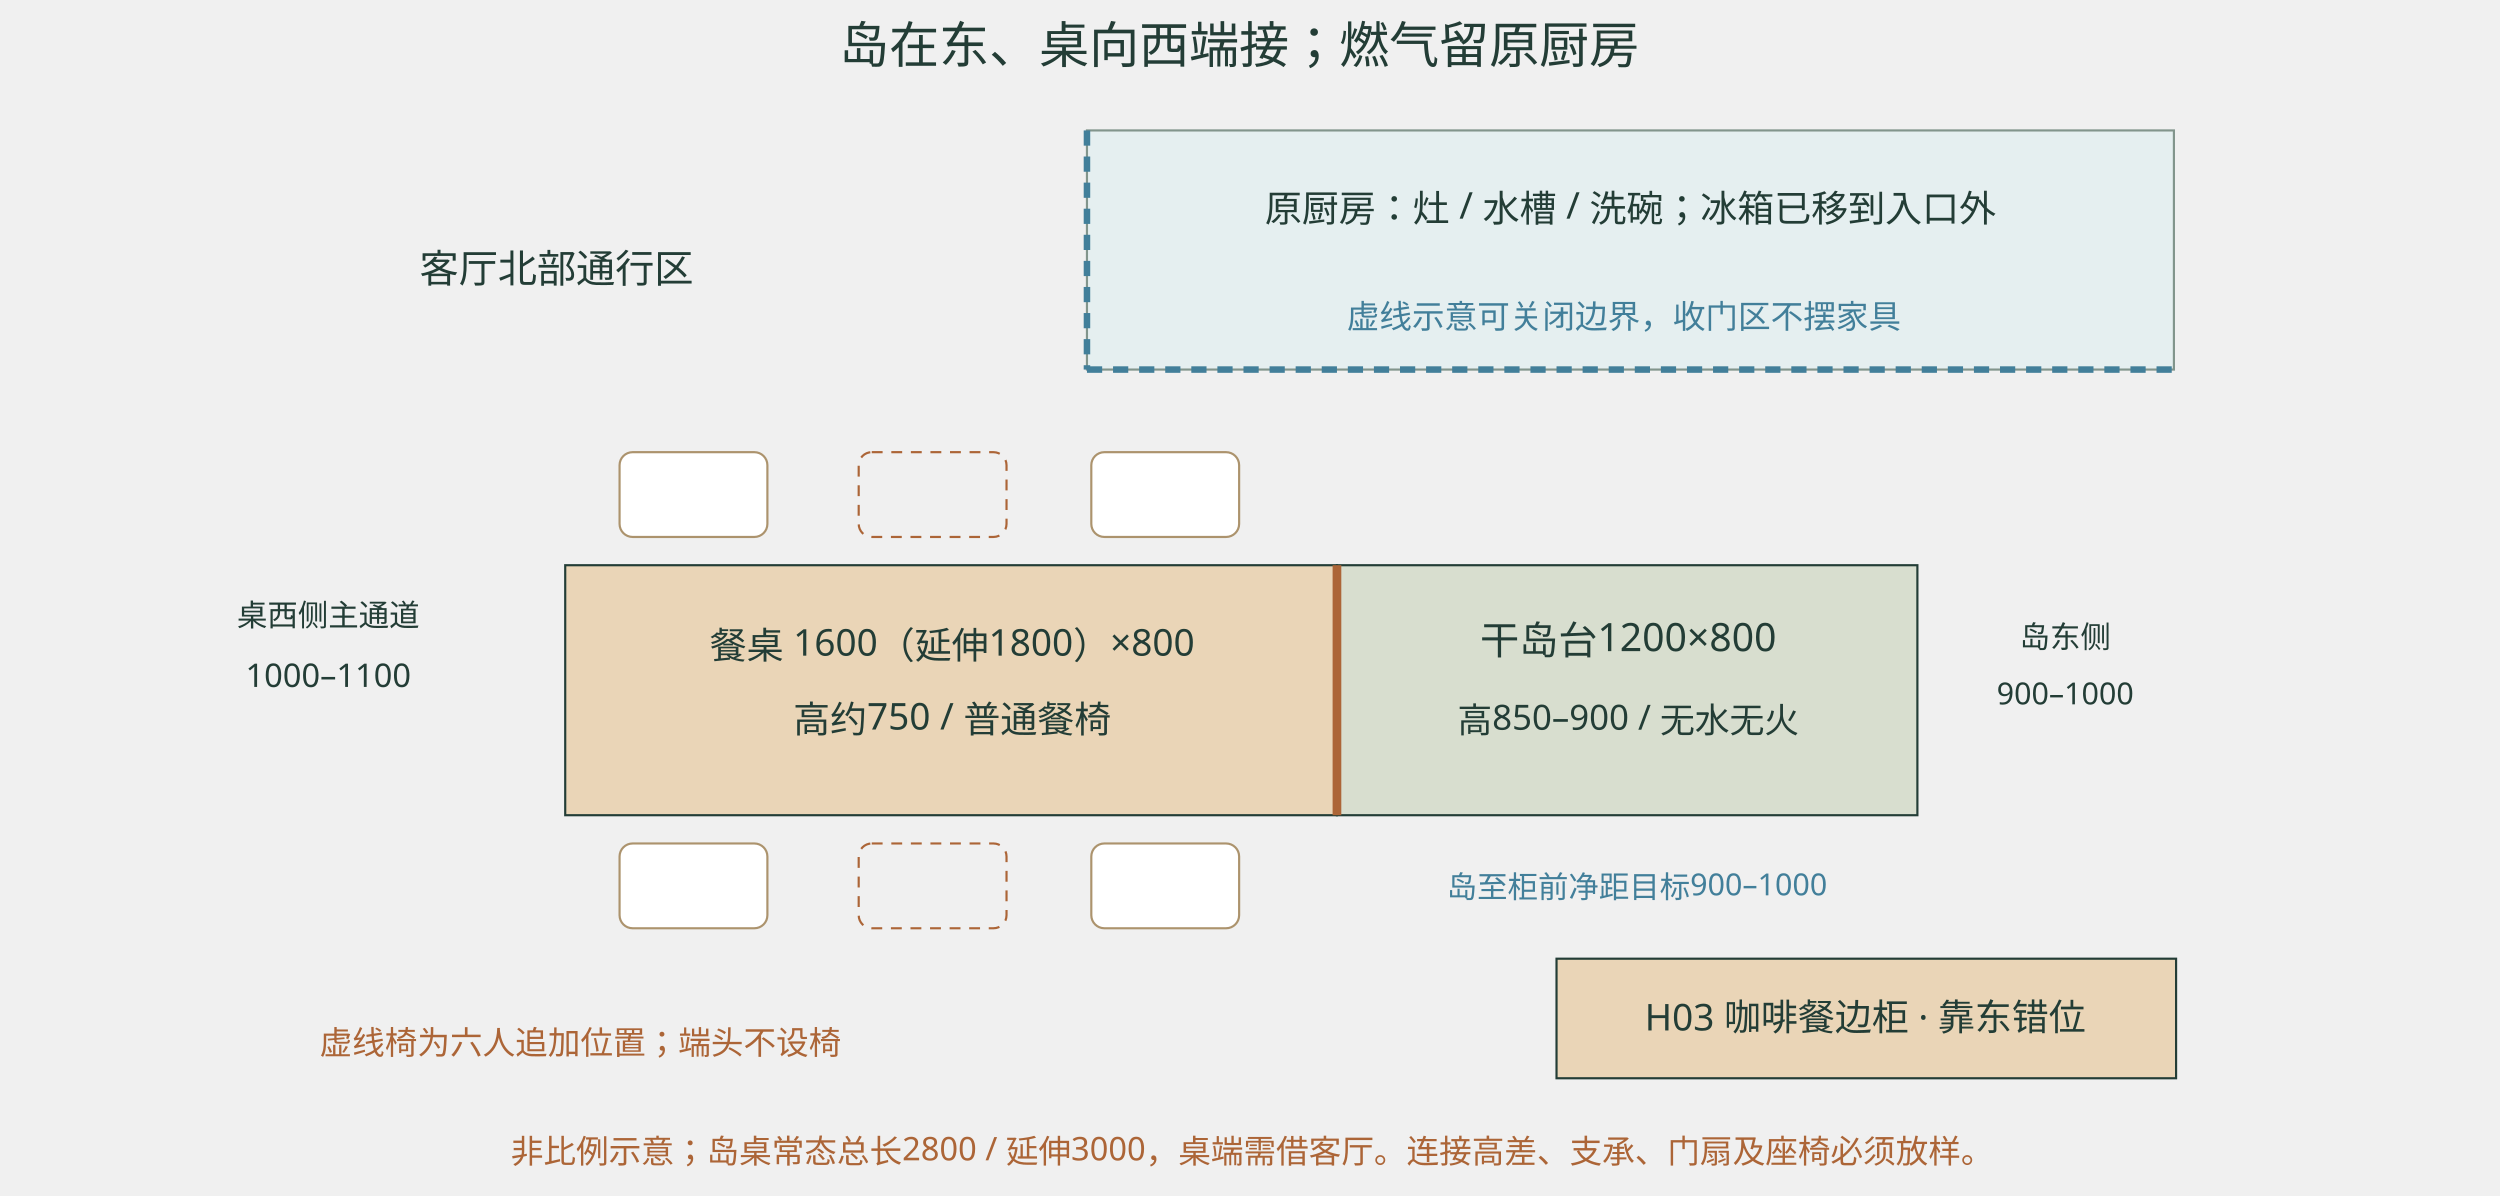
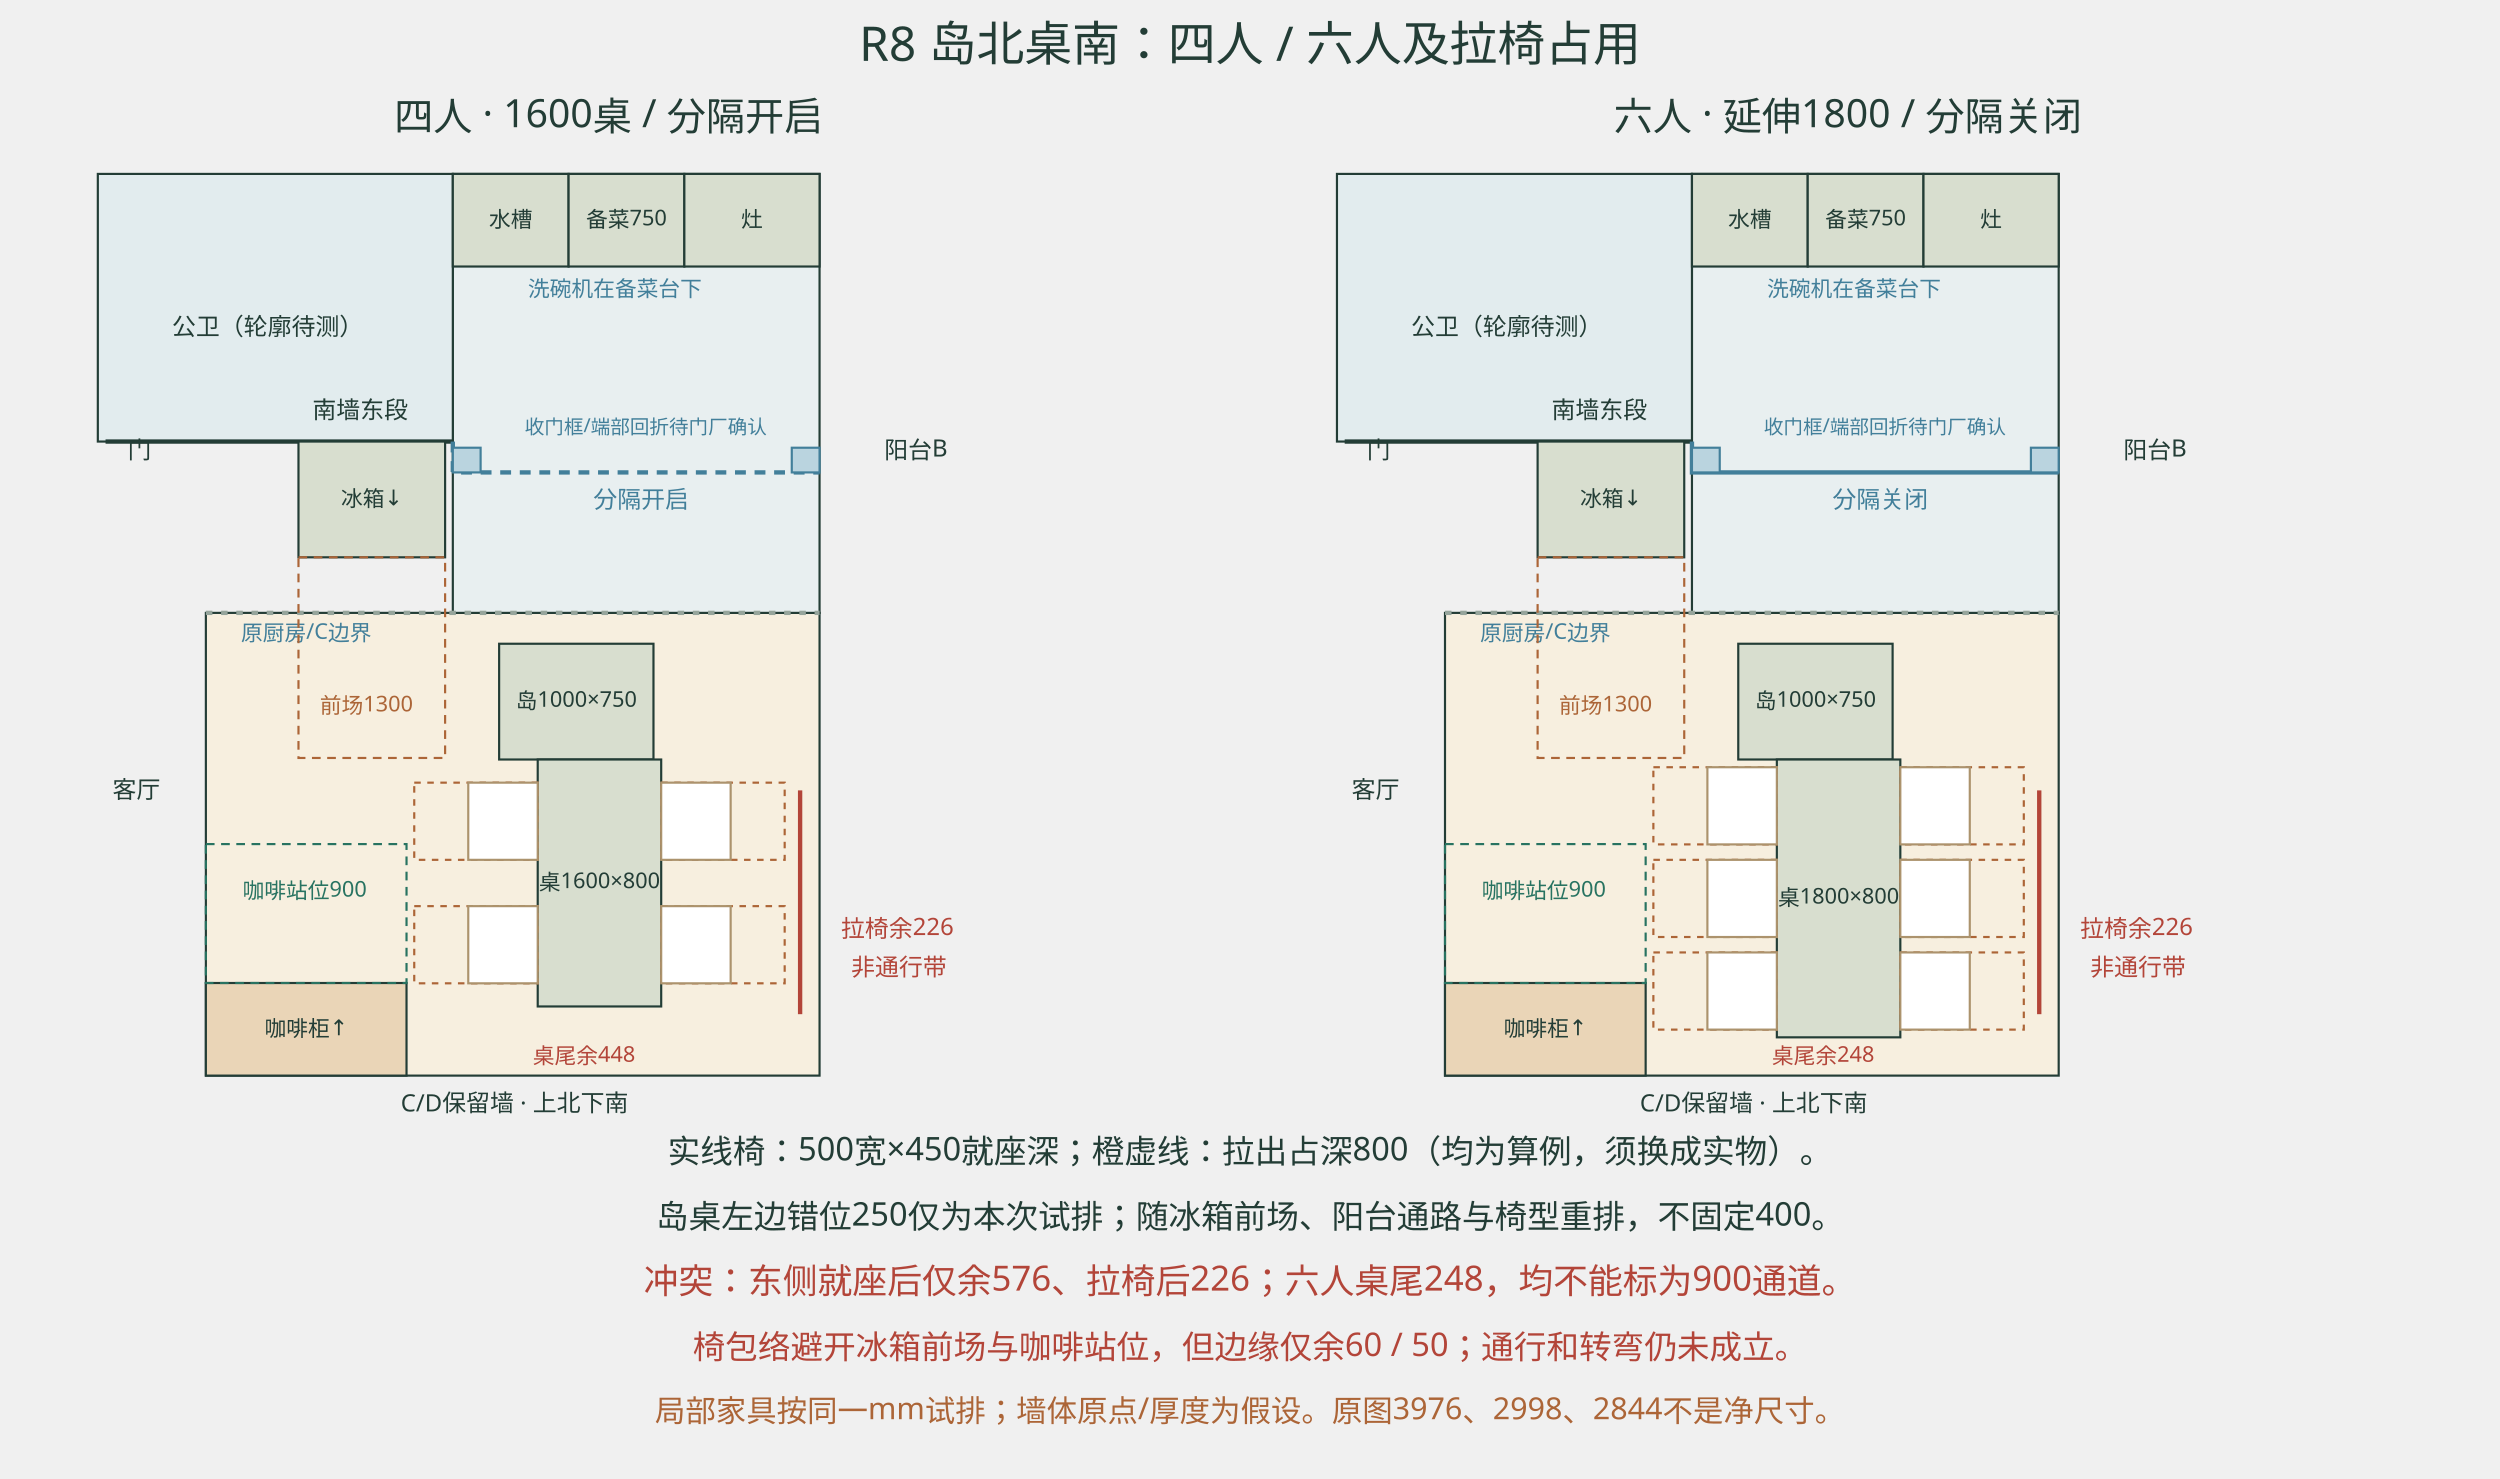
- <svg xmlns="http://www.w3.org/2000/svg" viewBox="0 0 1150 550" role="img" aria-label="岛桌相连与厨房门关闭边界概念">
+ <svg xmlns="http://www.w3.org/2000/svg" viewBox="0 0 1150 680" role="img" aria-label="R8 岛北桌南：四人 / 六人及拉椅占用">
+   <defs>
+     <marker id="route-arrow" markerWidth="7" markerHeight="7" refX="5" refY="3" orient="auto">
+       <path d="M0 0L6 3L0 6Z" fill="#287361" />
+     </marker>
+   </defs>
  <g font-family="Microsoft YaHei, sans-serif">
-     <text x="570" y="29" font-size="23" fill="#233d36" text-anchor="middle">岛在东、桌向西端接；燃气留原厨房</text>
-     <rect x="500" y="60" width="500" height="110" rx="0" fill="#e5eff0" stroke="#82958c" />
-     <text x="750" y="102" font-size="17" fill="#233d36" text-anchor="middle">原厨房：灶 / 水槽 / 洗碗；冰箱已移到入口外</text>
-     <line x1="500" y1="60" x2="500" y2="170" stroke="#427f9a" stroke-width="3" stroke-dasharray="7 5" />
-     <line x1="500" y1="170" x2="1000" y2="170" stroke="#427f9a" stroke-width="3" stroke-dasharray="7 5" />
-     <text x="747" y="151" font-size="15" fill="#427f9a" text-anchor="middle">虚线示意可关闭边界，收门区不摆家具</text>
-     <text x="256" y="130" font-size="18" fill="#233d36" text-anchor="middle">客厅北部通行区</text>
-     <rect x="260" y="260" width="355" height="115" rx="0" fill="#ead5b7" stroke="#233d36" />
-     <rect x="615" y="260" width="267" height="115" rx="0" fill="#d8decf" stroke="#233d36" />
-     <text x="438" y="303" font-size="17" fill="#233d36" text-anchor="middle">餐桌 1600（延伸1800）×800</text>
-     <text x="438" y="337" font-size="17" fill="#233d36" text-anchor="middle">高约750 / 普通餐椅</text>
-     <text x="749" y="301" font-size="18" fill="#233d36" text-anchor="middle">干岛台1200×800</text>
-     <text x="749" y="337" font-size="16" fill="#233d36" text-anchor="middle">高850–900 / 无水无火</text>
-     <line x1="615" y1="260" x2="615" y2="375" stroke="#ac6537" stroke-width="4" stroke-dasharray="" />
-     <rect x="285" y="208" width="68" height="39" rx="6" fill="#fff" stroke="#ac936d" />
-     <rect x="285" y="388" width="68" height="39" rx="6" fill="#fff" stroke="#ac936d" />
-     <rect x="502" y="208" width="68" height="39" rx="6" fill="#fff" stroke="#ac936d" />
-     <rect x="502" y="388" width="68" height="39" rx="6" fill="#fff" stroke="#ac936d" />
-     <rect x="395" y="208" width="68" height="39" rx="6" fill="none" stroke="#ac6537" stroke-dasharray="5 4" />
-     <rect x="395" y="388" width="68" height="39" rx="6" fill="none" stroke="#ac6537" stroke-dasharray="5 4" />
-     <rect x="716" y="441" width="285" height="55" rx="0" fill="#ead5b7" stroke="#233d36" />
-     <text x="858" y="474" font-size="17" fill="#233d36" text-anchor="middle">H03 咖啡餐边柜 · 靠东错位</text>
-     <text x="753" y="413" font-size="14" fill="#427f9a" text-anchor="middle">岛至柜前净距目标900–1000</text>
-     <text x="950" y="298" font-size="14" fill="#233d36" text-anchor="middle">岛东侧</text>
-     <text x="950" y="324" font-size="14" fill="#233d36" text-anchor="middle">900–1000</text>
-     <text x="151" y="288" font-size="14" fill="#233d36" text-anchor="middle">桌西侧主通道</text>
-     <text x="151" y="316" font-size="15" fill="#233d36" text-anchor="middle">1000–1100</text>
-     <text x="267" y="485" font-size="15" fill="#ac6537" text-anchor="middle">虚线椅为六人追加位置；端头不设椅</text>
-     <text x="576" y="535" font-size="15" fill="#ac6537" text-anchor="middle">非比例示意；岛桌常态总长2800 / 延伸3000，桌端需借客厅。连接高差、支承、门扇及座椅必须放样。</text>
+     <text x="575" y="28" font-size="22" fill="#233d36" text-anchor="middle">R8 岛北桌南：四人 / 六人及拉椅占用</text>
+     <text x="280" y="60" font-size="18" fill="#233d36" text-anchor="middle">四人 · 1600桌 / 分隔开启</text>
+     <text x="850" y="60" font-size="18" fill="#233d36" text-anchor="middle">六人 · 延伸1800 / 分隔关闭</text>
+     <rect x="94.7" y="281.924" width="282.296" height="212.858" fill="#f7efdf" stroke="#233d36" stroke-dasharray="" />
+     <rect x="208.3" y="80.0" width="168.696" height="201.924" fill="#e8eff0" stroke="#233d36" stroke-dasharray="" />
+     <rect x="45.0" y="80.0" width="163.3" height="123.114" fill="#e2ecee" stroke="#233d36" stroke-dasharray="" />
+     <text x="123.1" y="154.124" font-size="11" fill="#233d36" text-anchor="middle">公卫（轮廓待测）</text>
+     <text x="64.17" y="210.924" font-size="11" fill="#233d36" text-anchor="middle">门</text>
+     <text x="421.3" y="210.924" font-size="11" fill="#233d36" text-anchor="middle">阳台B</text>
+     <text x="62.75" y="367.124" font-size="11" fill="#233d36" text-anchor="middle">客厅</text>
+     <text x="236.7" y="511.254" font-size="11" fill="#233d36" text-anchor="middle">C/D保留墙 · 上北下南</text>
+     <polyline points="48.55,203.114 208.3,203.114" fill="none" stroke="#233d36" stroke-width="2" stroke-dasharray="" />
+     <text x="165.7" y="192.464" font-size="11" fill="#233d36" text-anchor="middle">南墙东段</text>
+     <polyline points="94.7,281.924 376.996,281.924" fill="none" stroke="#96a59c" stroke-width="2" stroke-dasharray="3 4" />
+     <text x="140.85" y="294.704" font-size="10" fill="#427f9a" text-anchor="middle">原厨房/C边界</text>
+     <rect x="208.3" y="80.0" width="53.25" height="42.6" fill="#d8decf" stroke="#233d36" stroke-dasharray="" />
+     <text x="234.925" y="104.495" font-size="10" fill="#233d36" text-anchor="middle">水槽</text>
+     <rect x="261.55" y="80.0" width="53.25" height="42.6" fill="#d8decf" stroke="#233d36" stroke-dasharray="" />
+     <text x="288.175" y="104.495" font-size="10" fill="#233d36" text-anchor="middle">备菜750</text>
+     <rect x="314.8" y="80.0" width="62.196" height="42.6" fill="#d8decf" stroke="#233d36" stroke-dasharray="" />
+     <text x="345.898" y="104.495" font-size="10" fill="#233d36" text-anchor="middle">灶</text>
+     <rect x="137.3" y="203.114" width="67.45" height="53.25" fill="#d8decf" stroke="#233d36" stroke-dasharray="" />
+     <text x="171.025" y="232.934" font-size="10" fill="#233d36" text-anchor="middle">冰箱↓</text>
+     <rect x="229.6" y="296.124" width="71.0" height="53.25" fill="#d8decf" stroke="#233d36" stroke-dasharray="" />
+     <text x="265.1" y="325.944" font-size="10" fill="#233d36" text-anchor="middle">岛1000×750</text>
+     <rect x="247.35" y="349.374" width="56.8" height="113.6" fill="#d8decf" stroke="#233d36" stroke-dasharray="" />
+     <text x="275.75" y="409.369" font-size="10" fill="#233d36" text-anchor="middle">桌1600×800</text>
+     <rect x="94.7" y="452.182" width="92.3" height="42.6" fill="#ead5b7" stroke="#233d36" stroke-dasharray="" />
+     <text x="140.85" y="476.677" font-size="10" fill="#233d36" text-anchor="middle">咖啡柜↑</text>
+     <text x="282.85" y="136.374" font-size="10" fill="#427f9a" text-anchor="middle">洗碗机在备菜台下</text>
+     <rect x="137.3" y="256.364" width="67.45" height="92.3" fill="none" stroke="#ac6537" stroke-dasharray="4 3" />
+     <text x="168.54" y="328.074" font-size="10" fill="#ac6537" text-anchor="middle">前场1300</text>
+     <rect x="94.7" y="388.282" width="92.3" height="63.9" fill="none" stroke="#287361" stroke-dasharray="4 3" />
+     <text x="140.14" y="413.274" font-size="10" fill="#287361" text-anchor="middle">咖啡站位900</text>
+     <rect x="190.55" y="360.024" width="56.8" height="35.5" fill="none" stroke="#ac6537" stroke-dasharray="3 3" />
+     <rect x="190.55" y="416.824" width="56.8" height="35.5" fill="none" stroke="#ac6537" stroke-dasharray="3 3" />
+     <rect x="304.15" y="360.024" width="56.8" height="35.5" fill="none" stroke="#ac6537" stroke-dasharray="3 3" />
+     <rect x="304.15" y="416.824" width="56.8" height="35.5" fill="none" stroke="#ac6537" stroke-dasharray="3 3" />
+     <rect x="215.4" y="360.024" width="31.95" height="35.5" fill="#fff" stroke="#ac936d" stroke-dasharray="" />
+     <rect x="215.4" y="416.824" width="31.95" height="35.5" fill="#fff" stroke="#ac936d" stroke-dasharray="" />
+     <rect x="304.15" y="360.024" width="31.95" height="35.5" fill="#fff" stroke="#ac936d" stroke-dasharray="" />
+     <rect x="304.15" y="416.824" width="31.95" height="35.5" fill="#fff" stroke="#ac936d" stroke-dasharray="" />
+     <polyline points="208.3,203.114 208.3,217.314 376.996,217.314" fill="none" stroke="#427f9a" stroke-width="2" stroke-dasharray="5 4" />
+     <text x="294.92" y="233.644" font-size="11" fill="#427f9a" text-anchor="middle">分隔开启</text>
+     <rect x="208.3" y="205.954" width="12.78" height="11.36" fill="#bad4df" stroke="#427f9a" stroke-dasharray="" />
+     <rect x="364.216" y="205.954" width="12.78" height="11.36" fill="#bad4df" stroke="#427f9a" stroke-dasharray="" />
+     <text x="297.05" y="199.564" font-size="9" fill="#427f9a" text-anchor="middle">收门框/端部回折待门厂确认</text>
+     <polyline points="368.05,363.574 368.05,466.524" fill="none" stroke="#b34539" stroke-width="2" stroke-dasharray="" />
+     <text x="412.78" y="431.024" font-size="11" fill="#b34539" text-anchor="middle">拉椅余226</text>
+     <text x="413.49" y="448.774" font-size="11" fill="#b34539" text-anchor="middle">非通行带</text>
+     <text x="268.65" y="489.244" font-size="10" fill="#b34539" text-anchor="middle">桌尾余448</text>
+     <rect x="664.7" y="281.924" width="282.296" height="212.858" fill="#f7efdf" stroke="#233d36" stroke-dasharray="" />
+     <rect x="778.3" y="80.0" width="168.696" height="201.924" fill="#e8eff0" stroke="#233d36" stroke-dasharray="" />
+     <rect x="615.0" y="80.0" width="163.3" height="123.114" fill="#e2ecee" stroke="#233d36" stroke-dasharray="" />
+     <text x="693.1" y="154.124" font-size="11" fill="#233d36" text-anchor="middle">公卫（轮廓待测）</text>
+     <text x="634.17" y="210.924" font-size="11" fill="#233d36" text-anchor="middle">门</text>
+     <text x="991.3" y="210.924" font-size="11" fill="#233d36" text-anchor="middle">阳台B</text>
+     <text x="632.75" y="367.124" font-size="11" fill="#233d36" text-anchor="middle">客厅</text>
+     <text x="806.7" y="511.254" font-size="11" fill="#233d36" text-anchor="middle">C/D保留墙 · 上北下南</text>
+     <polyline points="618.55,203.114 778.3,203.114" fill="none" stroke="#233d36" stroke-width="2" stroke-dasharray="" />
+     <text x="735.7" y="192.464" font-size="11" fill="#233d36" text-anchor="middle">南墙东段</text>
+     <polyline points="664.7,281.924 946.996,281.924" fill="none" stroke="#96a59c" stroke-width="2" stroke-dasharray="3 4" />
+     <text x="710.85" y="294.704" font-size="10" fill="#427f9a" text-anchor="middle">原厨房/C边界</text>
+     <rect x="778.3" y="80.0" width="53.25" height="42.6" fill="#d8decf" stroke="#233d36" stroke-dasharray="" />
+     <text x="804.925" y="104.495" font-size="10" fill="#233d36" text-anchor="middle">水槽</text>
+     <rect x="831.55" y="80.0" width="53.25" height="42.6" fill="#d8decf" stroke="#233d36" stroke-dasharray="" />
+     <text x="858.175" y="104.495" font-size="10" fill="#233d36" text-anchor="middle">备菜750</text>
+     <rect x="884.8" y="80.0" width="62.196" height="42.6" fill="#d8decf" stroke="#233d36" stroke-dasharray="" />
+     <text x="915.898" y="104.495" font-size="10" fill="#233d36" text-anchor="middle">灶</text>
+     <rect x="707.3" y="203.114" width="67.45" height="53.25" fill="#d8decf" stroke="#233d36" stroke-dasharray="" />
+     <text x="741.025" y="232.934" font-size="10" fill="#233d36" text-anchor="middle">冰箱↓</text>
+     <rect x="799.6" y="296.124" width="71.0" height="53.25" fill="#d8decf" stroke="#233d36" stroke-dasharray="" />
+     <text x="835.1" y="325.944" font-size="10" fill="#233d36" text-anchor="middle">岛1000×750</text>
+     <rect x="817.35" y="349.374" width="56.8" height="127.8" fill="#d8decf" stroke="#233d36" stroke-dasharray="" />
+     <text x="845.75" y="416.469" font-size="10" fill="#233d36" text-anchor="middle">桌1800×800</text>
+     <rect x="664.7" y="452.182" width="92.3" height="42.6" fill="#ead5b7" stroke="#233d36" stroke-dasharray="" />
+     <text x="710.85" y="476.677" font-size="10" fill="#233d36" text-anchor="middle">咖啡柜↑</text>
+     <text x="852.85" y="136.374" font-size="10" fill="#427f9a" text-anchor="middle">洗碗机在备菜台下</text>
+     <rect x="707.3" y="256.364" width="67.45" height="92.3" fill="none" stroke="#ac6537" stroke-dasharray="4 3" />
+     <text x="738.54" y="328.074" font-size="10" fill="#ac6537" text-anchor="middle">前场1300</text>
+     <rect x="664.7" y="388.282" width="92.3" height="63.9" fill="none" stroke="#287361" stroke-dasharray="4 3" />
+     <text x="710.14" y="413.274" font-size="10" fill="#287361" text-anchor="middle">咖啡站位900</text>
+     <rect x="760.55" y="352.924" width="56.8" height="35.5" fill="none" stroke="#ac6537" stroke-dasharray="3 3" />
+     <rect x="760.55" y="395.524" width="56.8" height="35.5" fill="none" stroke="#ac6537" stroke-dasharray="3 3" />
+     <rect x="760.55" y="438.124" width="56.8" height="35.5" fill="none" stroke="#ac6537" stroke-dasharray="3 3" />
+     <rect x="874.15" y="352.924" width="56.8" height="35.5" fill="none" stroke="#ac6537" stroke-dasharray="3 3" />
+     <rect x="874.15" y="395.524" width="56.8" height="35.5" fill="none" stroke="#ac6537" stroke-dasharray="3 3" />
+     <rect x="874.15" y="438.124" width="56.8" height="35.5" fill="none" stroke="#ac6537" stroke-dasharray="3 3" />
+     <rect x="785.4" y="352.924" width="31.95" height="35.5" fill="#fff" stroke="#ac936d" stroke-dasharray="" />
+     <rect x="785.4" y="395.524" width="31.95" height="35.5" fill="#fff" stroke="#ac936d" stroke-dasharray="" />
+     <rect x="785.4" y="438.124" width="31.95" height="35.5" fill="#fff" stroke="#ac936d" stroke-dasharray="" />
+     <rect x="874.15" y="352.924" width="31.95" height="35.5" fill="#fff" stroke="#ac936d" stroke-dasharray="" />
+     <rect x="874.15" y="395.524" width="31.95" height="35.5" fill="#fff" stroke="#ac936d" stroke-dasharray="" />
+     <rect x="874.15" y="438.124" width="31.95" height="35.5" fill="#fff" stroke="#ac936d" stroke-dasharray="" />
+     <polyline points="778.3,203.114 778.3,217.314 946.996,217.314" fill="none" stroke="#427f9a" stroke-width="2" stroke-dasharray="" />
+     <text x="864.92" y="233.644" font-size="11" fill="#427f9a" text-anchor="middle">分隔关闭</text>
+     <rect x="778.3" y="205.954" width="12.78" height="11.36" fill="#bad4df" stroke="#427f9a" stroke-dasharray="" />
+     <rect x="934.216" y="205.954" width="12.78" height="11.36" fill="#bad4df" stroke="#427f9a" stroke-dasharray="" />
+     <text x="867.05" y="199.564" font-size="9" fill="#427f9a" text-anchor="middle">收门框/端部回折待门厂确认</text>
+     <polyline points="938.05,363.574 938.05,466.524" fill="none" stroke="#b34539" stroke-width="2" stroke-dasharray="" />
+     <text x="982.78" y="431.024" font-size="11" fill="#b34539" text-anchor="middle">拉椅余226</text>
+     <text x="983.49" y="448.774" font-size="11" fill="#b34539" text-anchor="middle">非通行带</text>
+     <text x="838.65" y="489.244" font-size="10" fill="#b34539" text-anchor="middle">桌尾余248</text>
+     <text x="575" y="535" font-size="15" fill="#233d36" text-anchor="middle">实线椅：500宽×450就座深；橙虚线：拉出占深800（均为算例，须换成实物）。</text>
+     <text x="575" y="565" font-size="15" fill="#233d36" text-anchor="middle">岛桌左边错位250仅为本次试排；随冰箱前场、阳台通路与椅型重排，不固定400。</text>
+     <text x="575" y="595" font-size="16" fill="#b34539" text-anchor="middle">冲突：东侧就座后仅余576、拉椅后226；六人桌尾248，均不能标为900通道。</text>
+     <text x="575" y="625" font-size="15" fill="#b34539" text-anchor="middle">椅包络避开冰箱前场与咖啡站位，但边缘仅余60 / 50；通行和转弯仍未成立。</text>
+     <text x="575" y="654" font-size="14" fill="#ac6537" text-anchor="middle">局部家具按同一mm试排；墙体原点/厚度为假设。原图3976、2998、2844不是净尺寸。</text>
  </g>
</svg>
